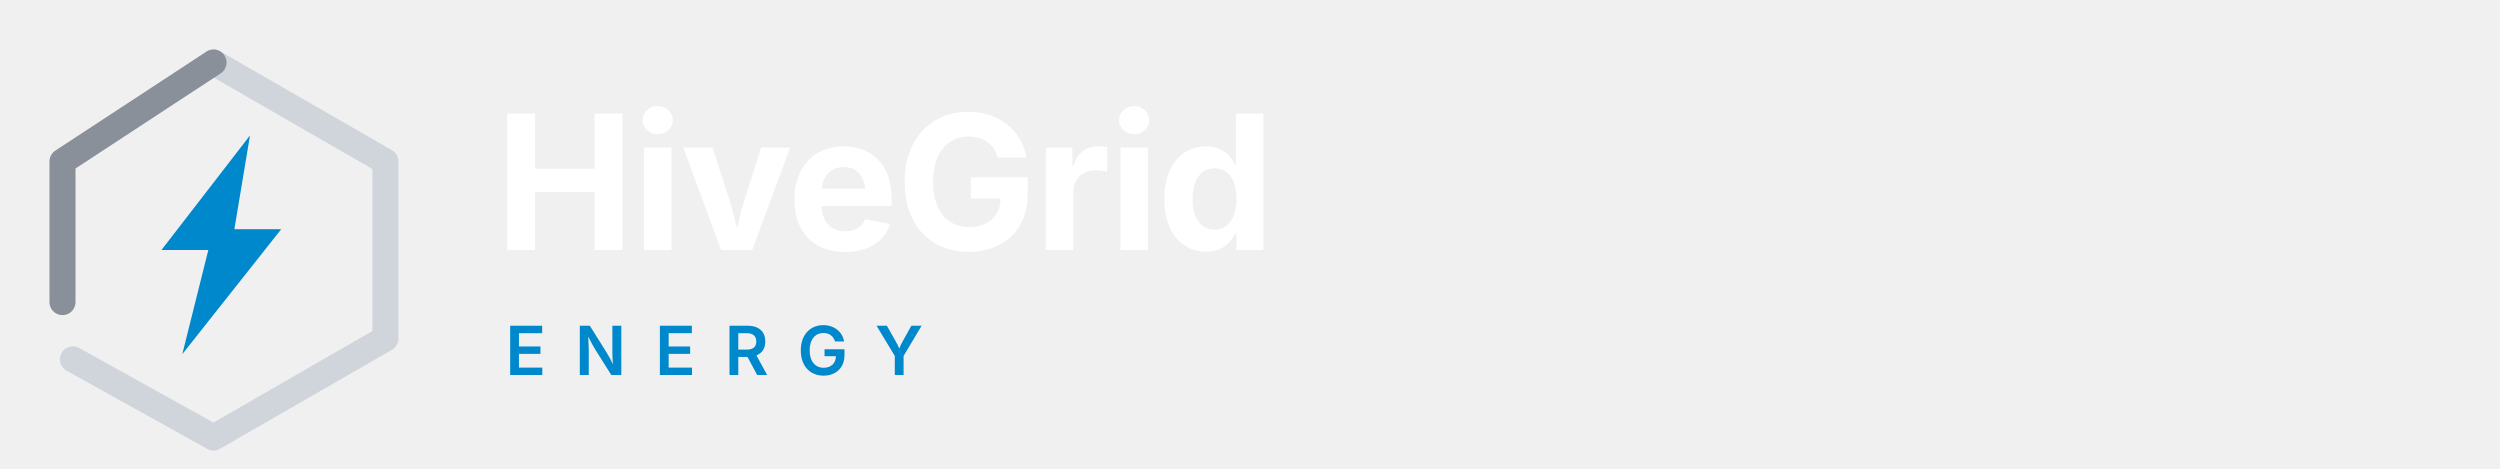
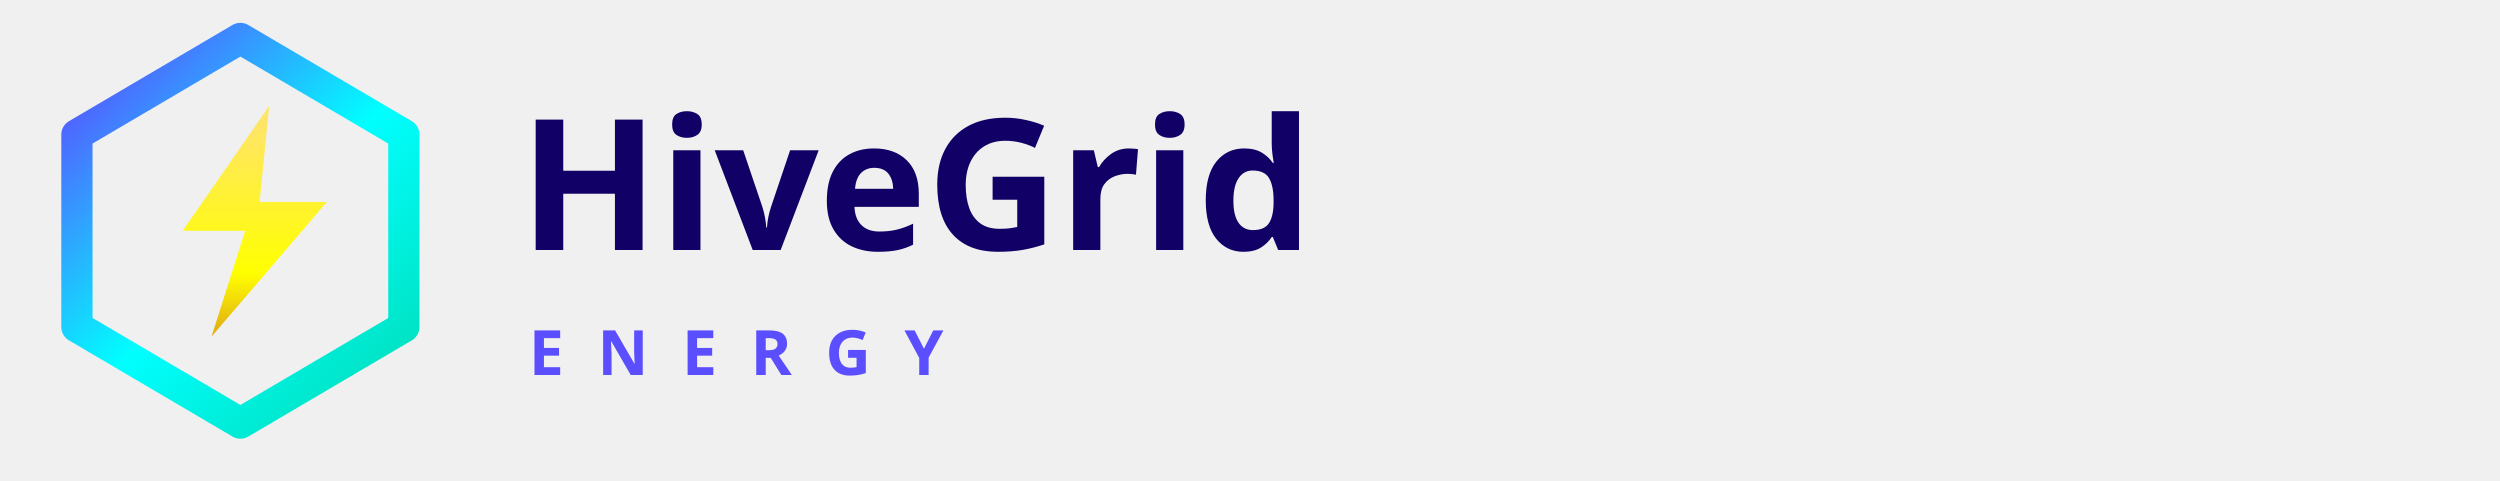
- <svg xmlns="http://www.w3.org/2000/svg" viewBox="0 0 480 90" fill="none">
-   <g transform="translate(4, 8)">
-     <path d="M37 4 L70 23 L70 57 L37 76 L10 61" stroke="#D0D5DC" stroke-width="5" stroke-linecap="round" stroke-linejoin="round" fill="none" />
-     <path d="M8 50 L8 23 L37 4" stroke="#8A9099" stroke-width="5" stroke-linecap="round" stroke-linejoin="round" fill="none" />
-     <path d="M44 18 L27 40 L36 40 L31 60 L50 36 L41 36 Z" fill="#0088CC" />
+ <svg xmlns="http://www.w3.org/2000/svg" viewBox="0 0 520 100" fill="none">
+   <defs>
+     <linearGradient id="hexStrokeH" x1="12" y1="10" x2="90" y2="90" gradientUnits="userSpaceOnUse">
+       <stop offset="0%" stop-color="#5B4EFF" />
+       <stop offset="45%" stop-color="#00FFFF" />
+       <stop offset="100%" stop-color="#00D4A4" />
+     </linearGradient>
+     <linearGradient id="boltFillH" x1="50" y1="22" x2="50" y2="78" gradientUnits="userSpaceOnUse">
+       <stop offset="0%" stop-color="#FFE566" />
+       <stop offset="55%" stop-color="#FFFF00" />
+       <stop offset="100%" stop-color="#C45A24" />
+     </linearGradient>
+   </defs>
+   <g transform="translate(4,4)">
+     <path d="M46 4 L80 24 L80 64 L46 84 L12 64 L12 24 Z" stroke="url(#hexStrokeH)" stroke-width="6.5" stroke-linejoin="round" fill="none" />
+     <path d="M52 18 L34 44 H47 L40 66 L64 38 H50 Z" fill="url(#boltFillH)" />
  </g>
-   <text x="95" y="48" font-family="system-ui, -apple-system, 'Segoe UI', sans-serif" font-size="36" font-weight="700" fill="#FFFFFF" letter-spacing="-0.5">HiveGrid</text>
-   <text x="97" y="72" font-family="system-ui, -apple-system, 'Segoe UI', sans-serif" font-size="13" font-weight="600" fill="#0088CC" letter-spacing="5.5">ENERGY</text>
+   <text x="108" y="52" font-family="Space Grotesk, system-ui, sans-serif" font-size="38" font-weight="700" fill="#110066">HiveGrid</text>
+   <text x="110" y="78" font-family="Space Grotesk, system-ui, sans-serif" font-size="13" font-weight="600" fill="#5B4EFF" letter-spacing="7">ENERGY</text>
</svg>
